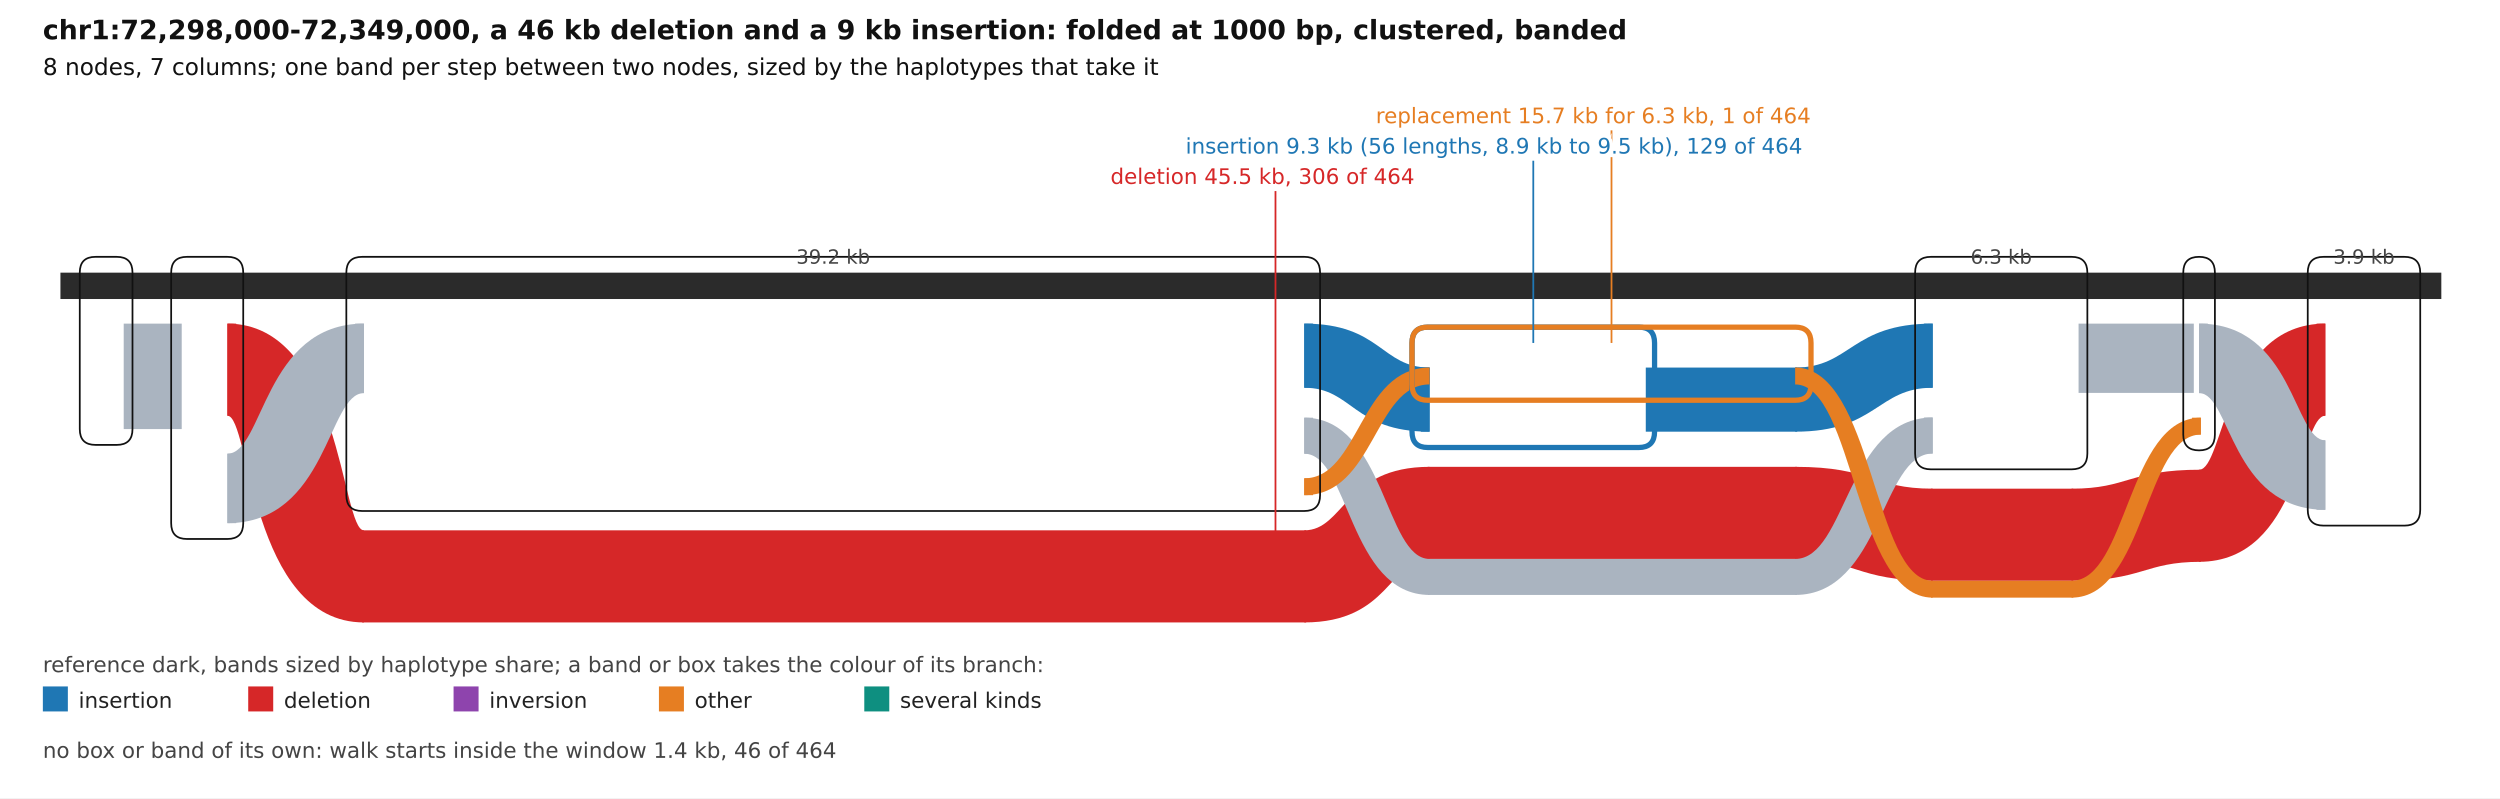
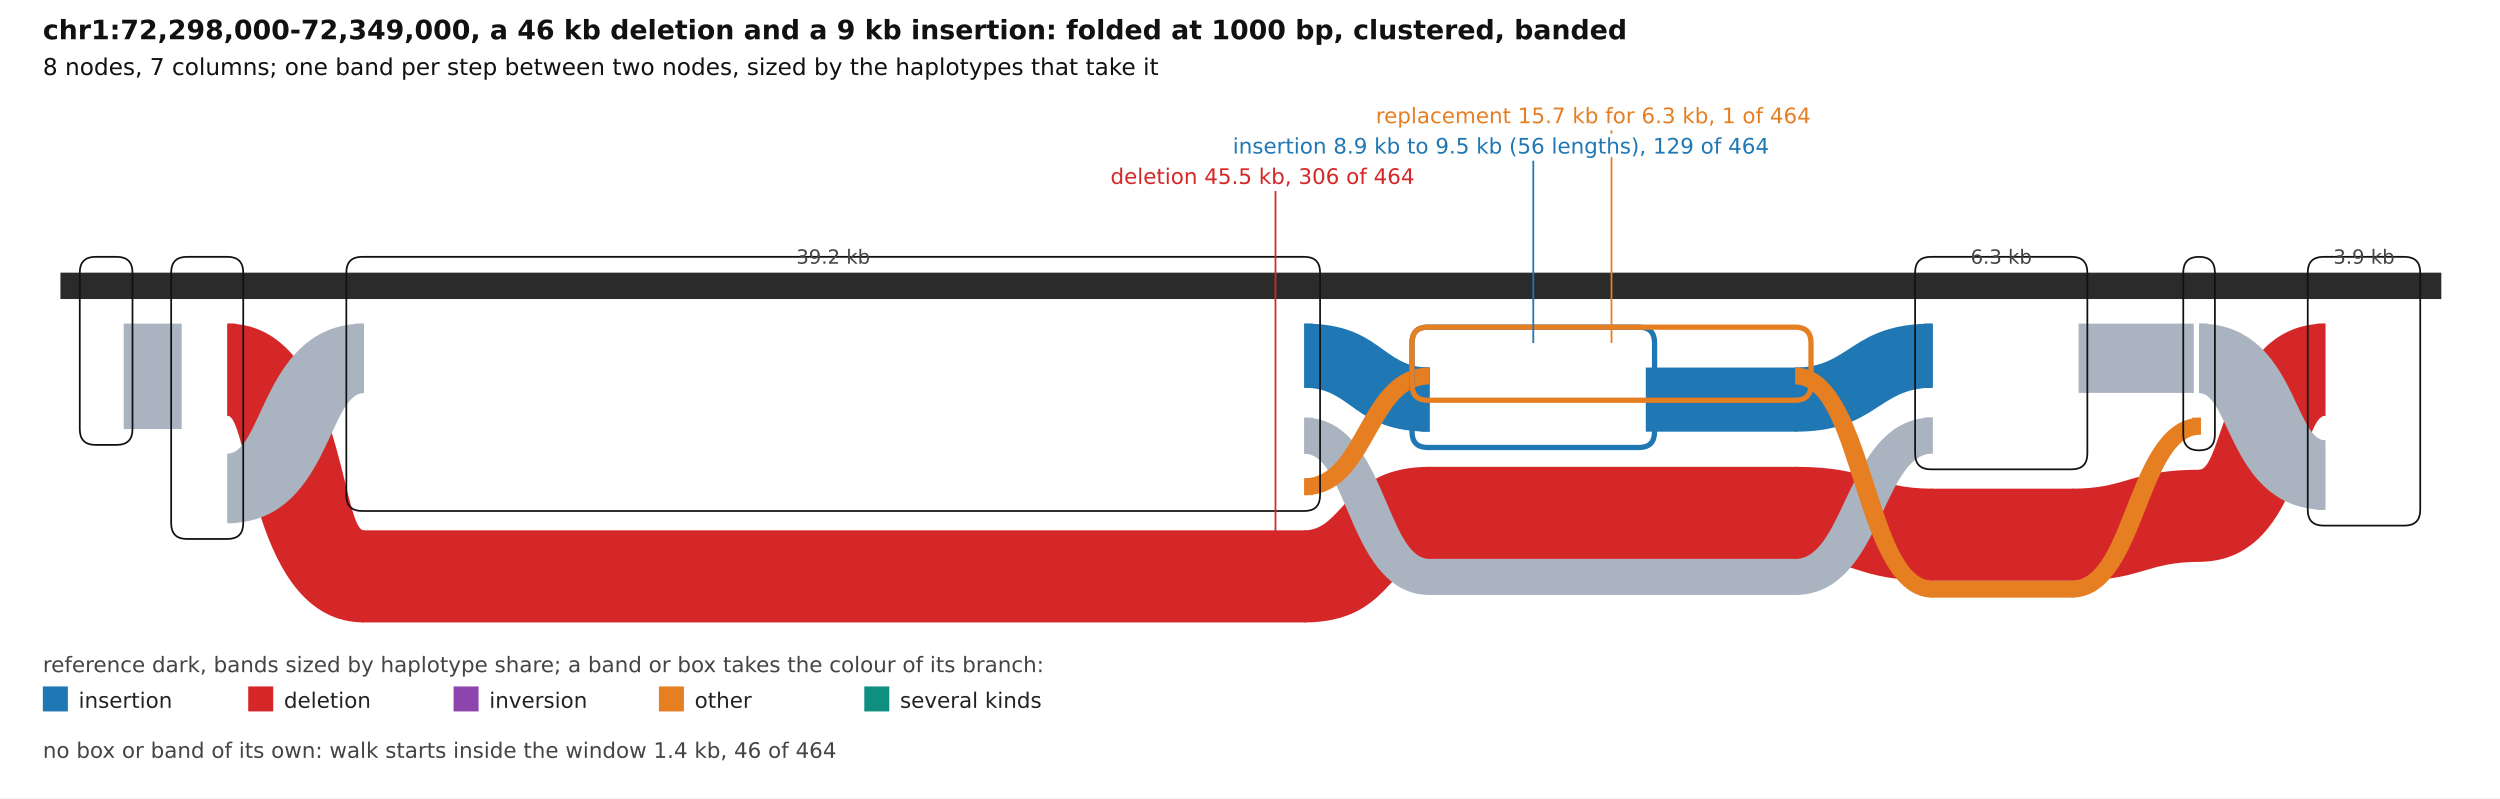
<svg xmlns="http://www.w3.org/2000/svg" width="1400" height="447" viewBox="0 0 1400 447" font-family="DejaVu Sans, Helvetica, Arial, sans-serif">
  <rect width="100%" height="100%" fill="#fff" />
  <text x="24" y="22" font-size="15" font-weight="600" fill="#111">chr1:72,298,000-72,349,000, a 46 kb deletion and a 9 kb insertion: folded at 1000 bp, clustered, banded</text>
  <text x="24" y="42" font-size="13" font-weight="400" fill="#111">8 nodes, 7 columns; one band per step between two nodes, sized by the haplotypes that take it</text>
  <g transform="translate(33.84287 133) scale(0.9842868)">
    <rect x="95" y="123" width="5" height="39.521" fill="#aab4c0" />
    <rect x="167.661" y="49" width="5" height="39.521" fill="#aab4c0" />
    <rect x="36" y="49" width="33" height="60" fill="#aab4c0" />
    <rect x="95" y="49" width="5" height="52.401" fill="#d62728" />
    <rect x="171.661" y="166.602" width="537" height="52.401" fill="#d62728" />
    <rect x="777.966" y="130.478" width="210" height="52.401" fill="#d62728" />
    <rect x="1064.199" y="142.903" width="81" height="52.401" fill="#d62728" />
    <rect x="1283.583" y="49" width="5" height="52.401" fill="#d62728" />
    <rect x="707.661" y="137.007" width="5" height="9.595" fill="#e67e22" />
    <rect x="773.966" y="74" width="5" height="9.595" fill="#e67e22" />
    <rect x="707.661" y="102.521" width="5" height="20.486" fill="#aab4c0" />
    <rect x="777.966" y="182.88" width="210" height="20.486" fill="#aab4c0" />
    <rect x="1060.199" y="102.417" width="5" height="20.486" fill="#aab4c0" />
    <rect x="707.661" y="49" width="5" height="36.478" fill="#1f77b4" />
    <rect x="773.966" y="74" width="5" height="36.478" fill="#1f77b4" />
    <rect x="901.966" y="74" width="86" height="36.478" fill="#1f77b4" />
    <rect x="1060.199" y="49" width="5" height="36.478" fill="#1f77b4" />
    <rect x="986.966" y="74" width="5" height="9.595" fill="#e67e22" />
    <rect x="1064.199" y="195.304" width="81" height="9.595" fill="#e67e22" />
    <rect x="1212.763" y="102.521" width="5" height="9.595" fill="#e67e22" />
    <rect x="1148.199" y="49" width="65.564" height="39.417" fill="#aab4c0" />
    <rect x="1216.763" y="49" width="5" height="39.521" fill="#aab4c0" />
    <rect x="1283.583" y="115.401" width="5" height="39.521" fill="#aab4c0" />
    <rect x="0" y="20" width="1354.583" height="15" fill="#2b2b2b" />
    <path d="M 707.661 166.602 C 730.424 166.602 730.424 130.478 778.966 130.478 V 182.88 C 756.203 182.88 756.203 219.003 707.661 219.003 Z" fill="#d62728" />
    <path d="M 986.966 130.478 C 1030.991 130.478 1030.991 142.903 1065.199 142.903 V 195.304 C 1021.174 195.304 1021.174 182.88 986.966 182.88 Z" fill="#d62728" />
    <path d="M 1144.199 142.903 C 1176.712 142.903 1176.712 132.116 1217.763 132.116 V 184.517 C 1185.25 184.517 1185.25 195.304 1144.199 195.304 Z" fill="#d62728" />
    <path d="M 986.966 182.88 C 1016.291 182.88 1016.291 102.417 1065.199 102.417 V 122.903 C 1035.875 122.903 1035.875 203.366 986.966 203.366 Z" fill="#aab4c0" />
    <path d="M 1144.199 195.304 C 1175.969 195.304 1175.969 102.521 1217.763 102.521 V 112.116 C 1185.994 112.116 1185.994 204.9 1144.199 204.9 Z" fill="#e67e22" />
    <path d="M 1216.763 132.116 C 1230.936 132.116 1230.936 49 1288.583 49 V 101.401 C 1274.41 101.401 1274.41 184.517 1216.763 184.517 Z" fill="#d62728" />
    <path d="M 95 49 C 159.753 49 159.753 166.602 172.661 166.602 V 219.003 C 107.908 219.003 107.908 101.401 95 101.401 Z" fill="#d62728" />
    <path d="M 95 123 C 115.655 123 115.655 49 172.661 49 V 88.521 C 152.006 88.521 152.006 162.521 95 162.521 Z" fill="#aab4c0" />
    <path d="M 707.661 102.521 C 753.529 102.521 753.529 182.88 778.966 182.88 V 203.366 C 733.098 203.366 733.098 123.007 707.661 123.007 Z" fill="#aab4c0" />
    <path d="M 707.661 49 C 751.36 49 751.36 74 778.966 74 V 110.478 C 735.267 110.478 735.267 85.478 707.661 85.478 Z" fill="#1f77b4" />
    <path d="M 707.661 137.007 C 739.078 137.007 739.078 74 778.966 74 V 83.595 C 747.549 83.595 747.549 146.602 707.661 146.602 Z" fill="#e67e22" />
    <path d="M 1216.763 49 C 1270.559 49 1270.559 115.401 1288.583 115.401 V 154.922 C 1234.787 154.922 1234.787 88.521 1216.763 88.521 Z" fill="#aab4c0" />
    <path d="M 986.966 74 C 1018.68 74 1018.68 49 1065.199 49 V 85.478 C 1033.485 85.478 1033.485 110.478 986.966 110.478 Z" fill="#1f77b4" />
    <path d="M 986.966 74 C 1031.459 74 1031.459 195.304 1065.199 195.304 V 204.9 C 1020.707 204.9 1020.707 83.595 986.966 83.595 Z" fill="#e67e22" />
    <path d="M 11 20 Q 11 11 20 11 L 32 11 Q 41 11 41 20 L 41 109 Q 41 118 32 118 L 20 118 Q 11 118 11 109 L 11 20" fill="none" stroke="#111" stroke-width="1" />
    <path d="M 63 20 Q 63 11 72 11 L 95 11 Q 104 11 104 20 L 104 162.521 Q 104 171.521 95 171.521 L 72 171.521 Q 63 171.521 63 162.521 L 63 20" fill="none" stroke="#111" stroke-width="1" />
    <path d="M 162.661 20 Q 162.661 11 171.661 11 L 707.661 11 Q 716.661 11 716.661 20 L 716.661 146.602 Q 716.661 155.602 707.661 155.602 L 171.661 155.602 Q 162.661 155.602 162.661 146.602 L 162.661 20" fill="none" stroke="#111" stroke-width="1" />
    <path d="M 1055.199 20 Q 1055.199 11 1064.199 11 L 1144.199 11 Q 1153.199 11 1153.199 20 L 1153.199 122.903 Q 1153.199 131.903 1144.199 131.903 L 1064.199 131.903 Q 1055.199 131.903 1055.199 122.903 L 1055.199 20" fill="none" stroke="#111" stroke-width="1" />
    <path d="M 1207.763 20 Q 1207.763 11 1216.763 11 Q 1225.763 11 1225.763 20 L 1225.763 112.116 Q 1225.763 121.116 1216.763 121.116 Q 1207.763 121.116 1207.763 112.116 L 1207.763 20" fill="none" stroke="#111" stroke-width="1" />
    <path d="M 1278.583 20 Q 1278.583 11 1287.583 11 L 1333.583 11 Q 1342.583 11 1342.583 20 L 1342.583 154.922 Q 1342.583 163.922 1333.583 163.922 L 1287.583 163.922 Q 1278.583 163.922 1278.583 154.922 L 1278.583 20" fill="none" stroke="#111" stroke-width="1" />
    <path d="M 768.966 60 Q 768.966 51 777.966 51 L 897.966 51 Q 906.966 51 906.966 60 L 906.966 110.478 Q 906.966 119.478 897.966 119.478 L 777.966 119.478 Q 768.966 119.478 768.966 110.478 L 768.966 60" fill="none" stroke="#1f77b4" stroke-width="3" />
    <path d="M 768.966 60 Q 768.966 51 777.966 51 L 986.966 51 Q 995.966 51 995.966 60 L 995.966 83.595 Q 995.966 92.595 986.966 92.595 L 777.966 92.595 Q 768.966 92.595 768.966 83.595 L 768.966 60" fill="none" stroke="#e67e22" stroke-width="3" />
  </g>
  <text x="466.595" y="147.686" font-size="11" text-anchor="middle" fill="#444">39.2 kb</text>
  <text x="1120.692" y="147.686" font-size="11" text-anchor="middle" fill="#444">6.3 kb</text>
  <text x="1323.833" y="147.686" font-size="11" text-anchor="middle" fill="#444">3.9 kb</text>
  <line x1="714.272" y1="107" x2="714.272" y2="322.281" stroke="#d62728" stroke-width="1" />
  <line x1="858.642" y1="90" x2="858.642" y2="192.057" stroke="#1f77b4" stroke-width="1" />
  <line x1="902.442" y1="73" x2="902.442" y2="192.057" stroke="#e67e22" stroke-width="1" />
  <text x="621.872" y="103" font-size="12" fill="#d62728" stroke="#fff" stroke-width="4" paint-order="stroke">deletion 45.5 kb, 306 of 464</text>
-   <text x="663.942" y="86" font-size="12" fill="#1f77b4" stroke="#fff" stroke-width="4" paint-order="stroke">insertion 9.3 kb (56 lengths, 8.9 kb to 9.5 kb), 129 of 464</text>
+   <text x="690.342" y="86" font-size="12" fill="#1f77b4" stroke="#fff" stroke-width="4" paint-order="stroke">insertion 8.9 kb to 9.5 kb (56 lengths), 129 of 464</text>
  <text x="770.442" y="69" font-size="12" fill="#e67e22" stroke="#fff" stroke-width="4" paint-order="stroke">replacement 15.7 kb for 6.3 kb, 1 of 464</text>
  <text x="24" y="376.405" font-size="12" fill="#444">reference dark, bands sized by haplotype share; a band or box takes the colour of its branch:</text>
  <text x="24" y="424.405" font-size="12" fill="#444">no box or band of its own: walk starts inside the window 1.4 kb, 46 of 464</text>
  <rect x="24" y="384.405" width="14" height="14" fill="#1f77b4" />
  <text x="44" y="396.405" font-size="12" fill="#222">insertion</text>
  <rect x="139" y="384.405" width="14" height="14" fill="#d62728" />
  <text x="159" y="396.405" font-size="12" fill="#222">deletion</text>
  <rect x="254" y="384.405" width="14" height="14" fill="#8e44ad" />
  <text x="274" y="396.405" font-size="12" fill="#222">inversion</text>
  <rect x="369" y="384.405" width="14" height="14" fill="#e67e22" />
  <text x="389" y="396.405" font-size="12" fill="#222">other</text>
  <rect x="484" y="384.405" width="14" height="14" fill="#0e8f80" />
  <text x="504" y="396.405" font-size="12" fill="#222">several kinds</text>
</svg>
